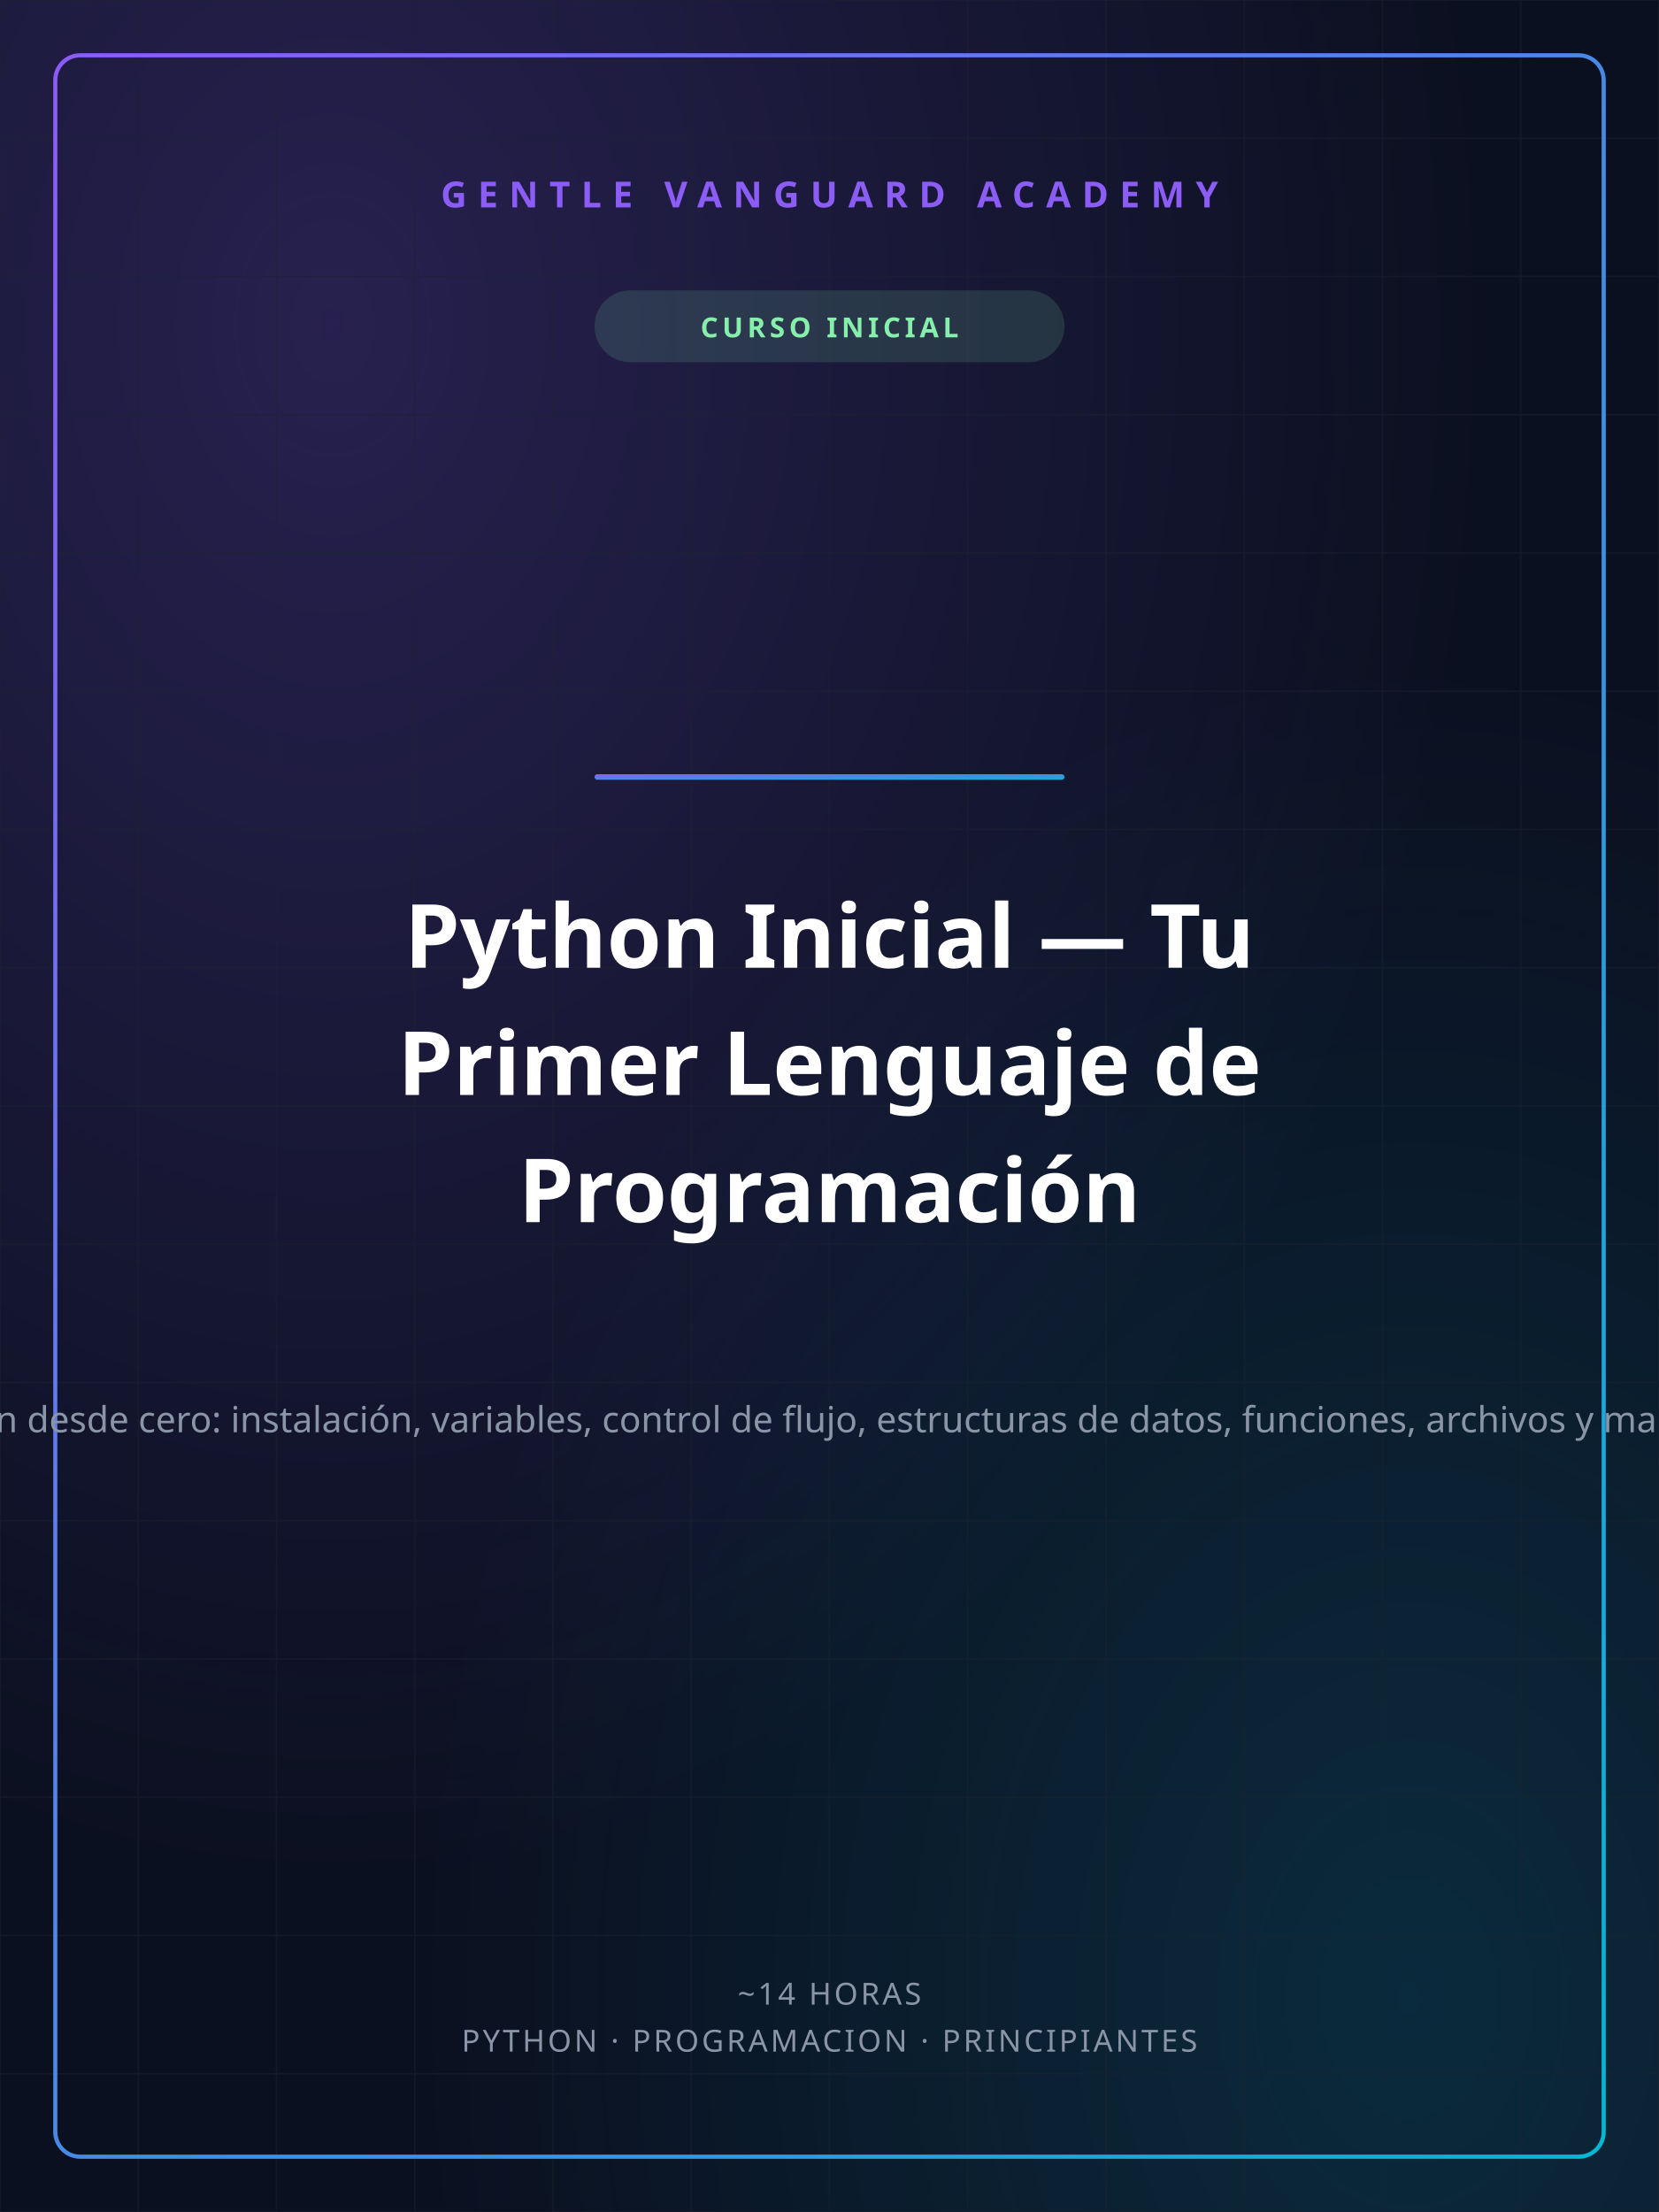
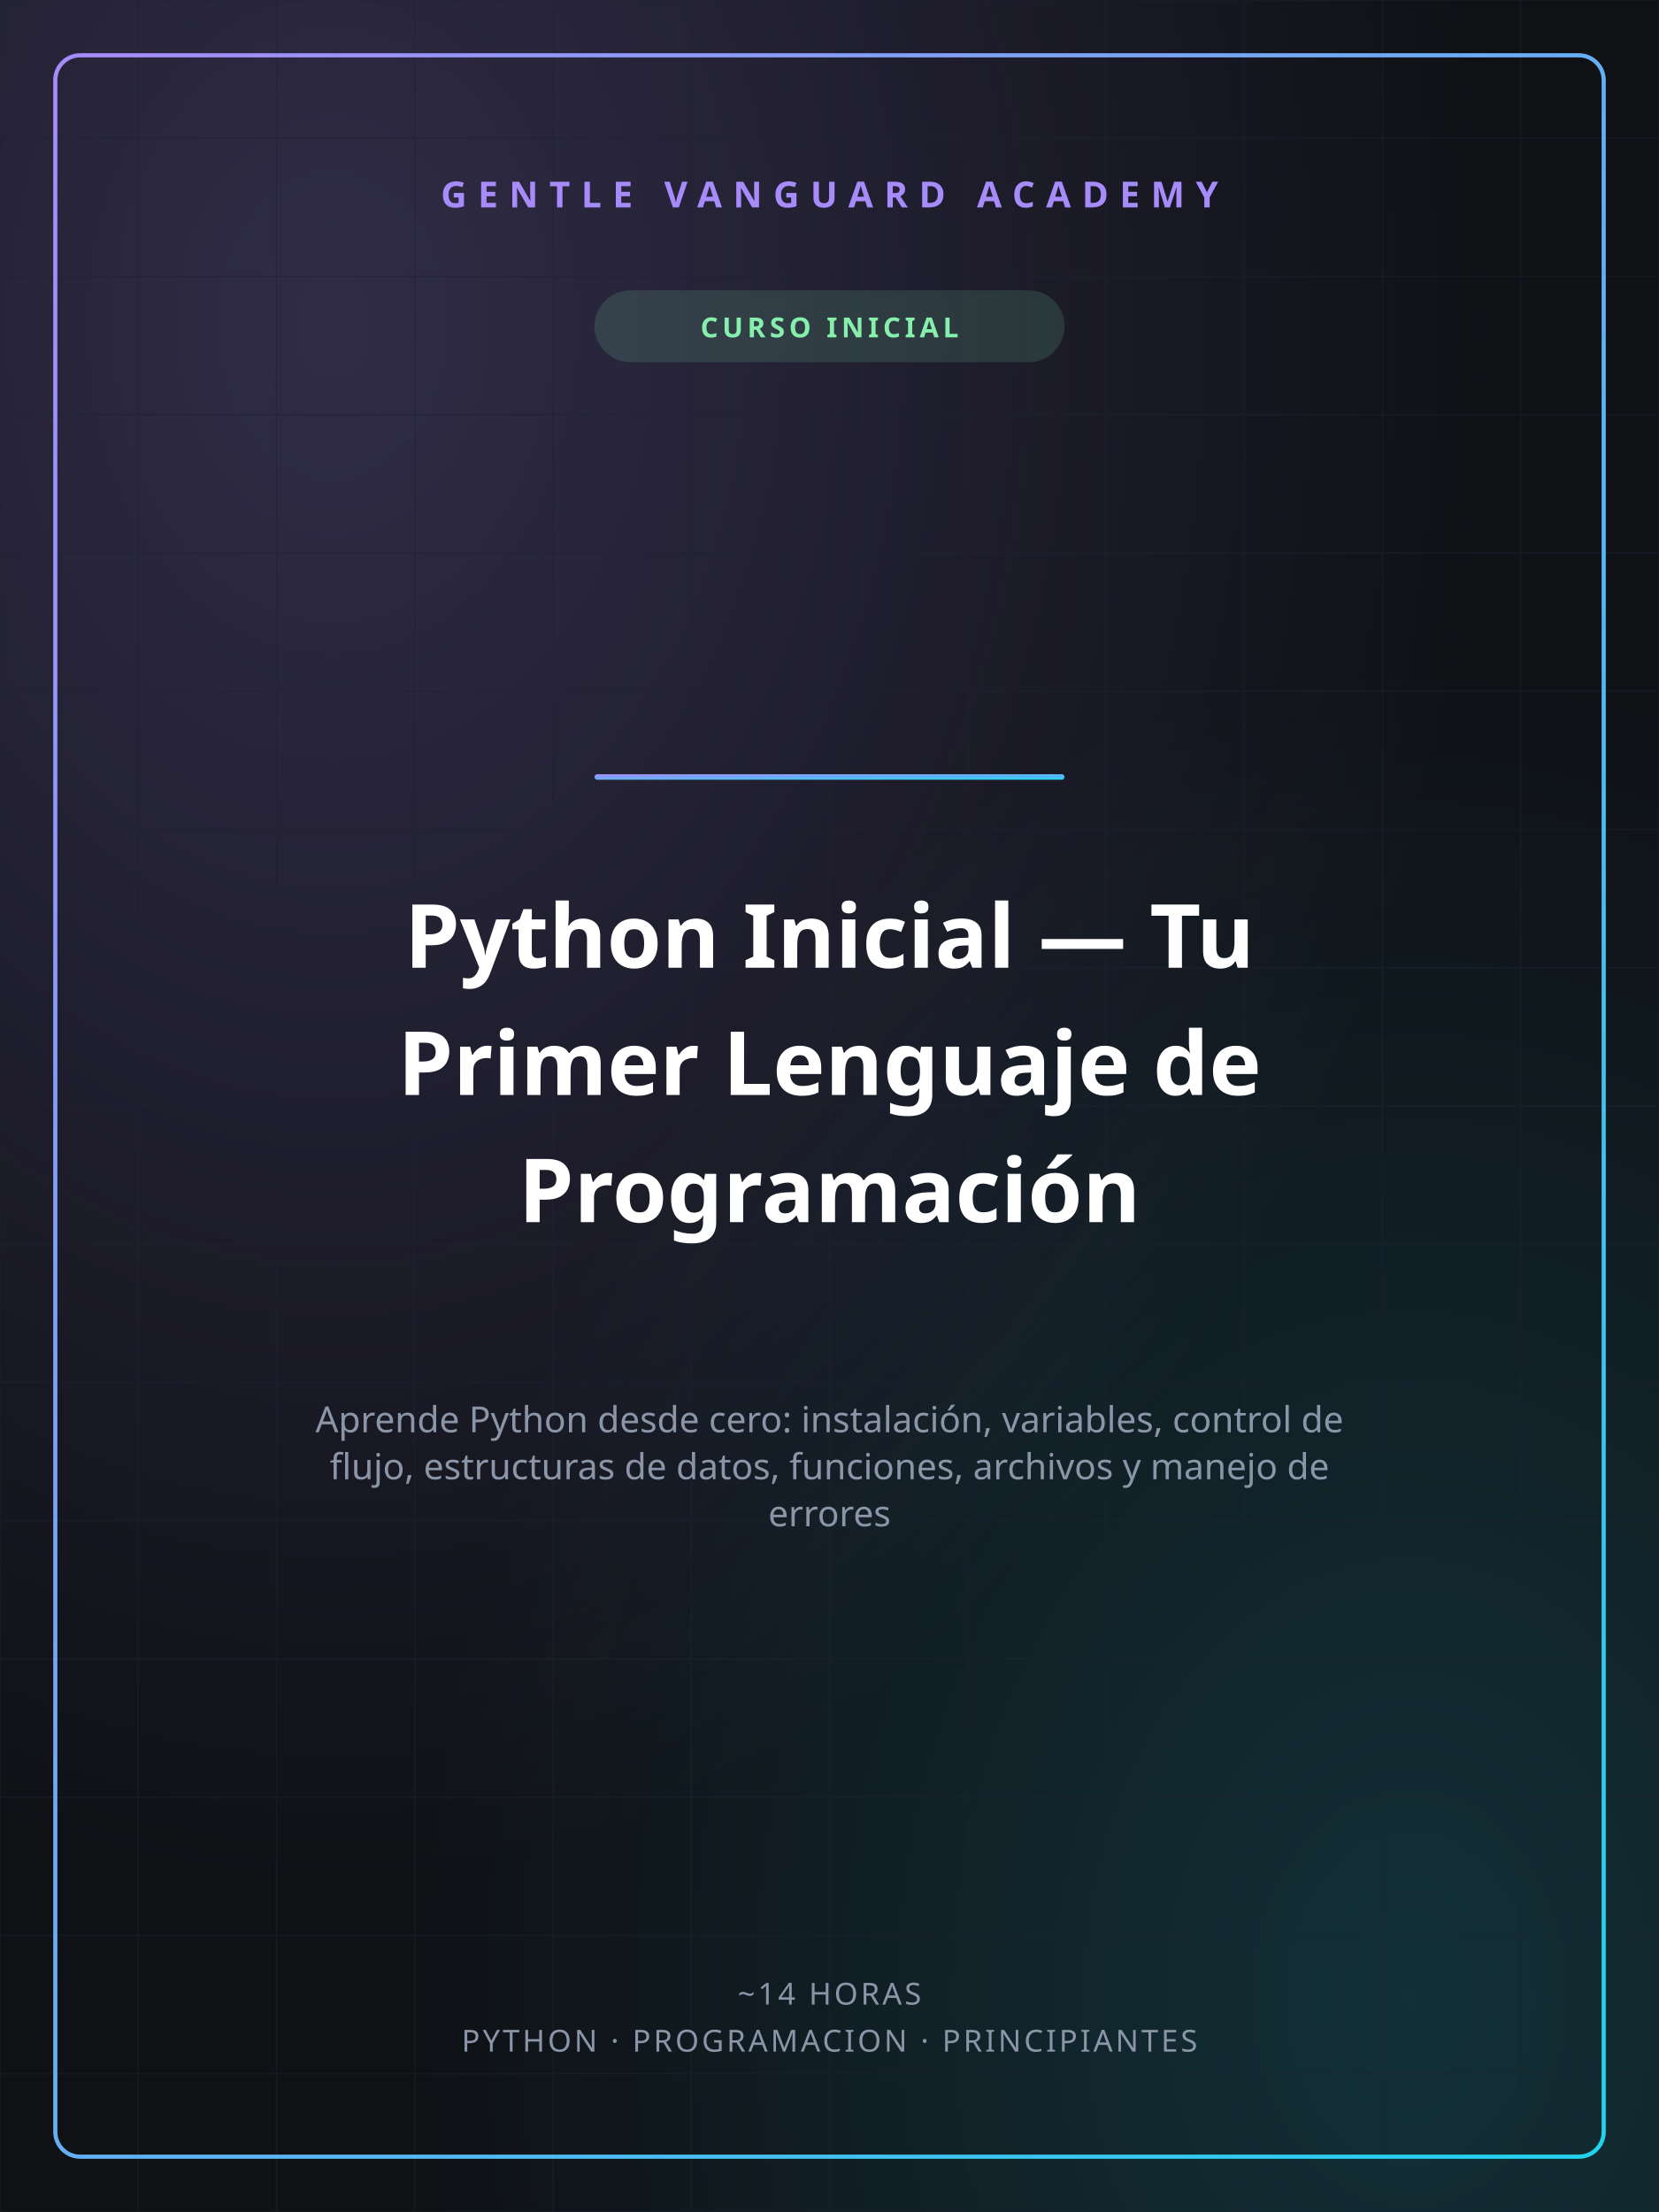
<svg xmlns="http://www.w3.org/2000/svg" width="1200" height="1600" viewBox="0 0 1200 1600">
  <defs>
    <linearGradient id="gvGrad" x1="0" y1="0" x2="1" y2="1">
-       <stop offset="0%" stop-color="#8B5CF6" />
-       <stop offset="100%" stop-color="#06B6D4" />
+       <stop offset="0%" stop-color="#A78BFA" />
+       <stop offset="100%" stop-color="#22D3EE" />
    </linearGradient>
    <radialGradient id="glowA" cx="0.2" cy="0.15" r="0.7">
-       <stop offset="0%" stop-color="#8B5CF6" stop-opacity="0.22" />
-       <stop offset="100%" stop-color="#8B5CF6" stop-opacity="0" />
+       <stop offset="0%" stop-color="#A78BFA" stop-opacity="0.22" />
+       <stop offset="100%" stop-color="#A78BFA" stop-opacity="0" />
    </radialGradient>
    <radialGradient id="glowB" cx="0.85" cy="0.9" r="0.6">
-       <stop offset="0%" stop-color="#06B6D4" stop-opacity="0.16" />
-       <stop offset="100%" stop-color="#06B6D4" stop-opacity="0" />
+       <stop offset="0%" stop-color="#22D3EE" stop-opacity="0.16" />
+       <stop offset="100%" stop-color="#22D3EE" stop-opacity="0" />
    </radialGradient>
  </defs>
-   <rect width="1200" height="1600" fill="#0B1020" />
+   <rect width="1200" height="1600" fill="#0F1115" />
  <rect width="1200" height="1600" fill="url(#glowA)" />
  <rect width="1200" height="1600" fill="url(#glowB)" />
  <g stroke="#1c2230" stroke-width="1" opacity="0.5">
    <line x1="0" y1="0" x2="0" y2="1600" />
    <line x1="100" y1="0" x2="100" y2="1600" />
    <line x1="200" y1="0" x2="200" y2="1600" />
    <line x1="300" y1="0" x2="300" y2="1600" />
    <line x1="400" y1="0" x2="400" y2="1600" />
    <line x1="500" y1="0" x2="500" y2="1600" />
    <line x1="600" y1="0" x2="600" y2="1600" />
    <line x1="700" y1="0" x2="700" y2="1600" />
    <line x1="800" y1="0" x2="800" y2="1600" />
    <line x1="900" y1="0" x2="900" y2="1600" />
    <line x1="1000" y1="0" x2="1000" y2="1600" />
    <line x1="1100" y1="0" x2="1100" y2="1600" />
    <line x1="1200" y1="0" x2="1200" y2="1600" />
    <line x1="0" y1="0" x2="1200" y2="0" />
    <line x1="0" y1="100" x2="1200" y2="100" />
    <line x1="0" y1="200" x2="1200" y2="200" />
    <line x1="0" y1="300" x2="1200" y2="300" />
    <line x1="0" y1="400" x2="1200" y2="400" />
    <line x1="0" y1="500" x2="1200" y2="500" />
    <line x1="0" y1="600" x2="1200" y2="600" />
    <line x1="0" y1="700" x2="1200" y2="700" />
    <line x1="0" y1="800" x2="1200" y2="800" />
    <line x1="0" y1="900" x2="1200" y2="900" />
    <line x1="0" y1="1000" x2="1200" y2="1000" />
    <line x1="0" y1="1100" x2="1200" y2="1100" />
    <line x1="0" y1="1200" x2="1200" y2="1200" />
    <line x1="0" y1="1300" x2="1200" y2="1300" />
    <line x1="0" y1="1400" x2="1200" y2="1400" />
    <line x1="0" y1="1500" x2="1200" y2="1500" />
    <line x1="0" y1="1600" x2="1200" y2="1600" />
  </g>
  <rect x="40" y="40" width="1120" height="1520" fill="none" stroke="url(#gvGrad)" stroke-width="3" rx="18" />
-   <text x="600" y="150" text-anchor="middle" font-family="'Space Grotesk','Segoe UI',sans-serif" font-size="26" font-weight="700" fill="#8B5CF6" letter-spacing="8">GENTLE VANGUARD ACADEMY</text>
+   <text x="600" y="150" text-anchor="middle" font-family="'Space Grotesk','Segoe UI',sans-serif" font-size="26" font-weight="700" fill="#A78BFA" letter-spacing="8">GENTLE VANGUARD ACADEMY</text>
  <rect x="430" y="210" width="340" height="52" rx="26" fill="#86EFAC" opacity="0.14" />
  <text x="600" y="244" text-anchor="middle" font-family="'Space Grotesk','Segoe UI',sans-serif" font-size="20" font-weight="700" fill="#86EFAC" letter-spacing="3">CURSO INICIAL</text>
  <rect x="430" y="560" width="340" height="4" rx="2" fill="url(#gvGrad)" />
  <text x="600" y="700" text-anchor="middle" font-family="'Space Grotesk','Segoe UI',sans-serif" font-size="64" font-weight="800" fill="#ffffff">Python Inicial — Tu</text>
  <text x="600" y="792" text-anchor="middle" font-family="'Space Grotesk','Segoe UI',sans-serif" font-size="64" font-weight="800" fill="#ffffff">Primer Lenguaje de</text>
  <text x="600" y="884" text-anchor="middle" font-family="'Space Grotesk','Segoe UI',sans-serif" font-size="64" font-weight="800" fill="#ffffff">Programación</text>
-   <text x="600" y="1036" text-anchor="middle" font-family="'Space Grotesk','Segoe UI',sans-serif" font-size="26" font-weight="400" fill="#8b95a8">Aprende Python desde cero: instalación, variables, control de flujo, estructuras de datos, funciones, archivos y manejo de errores</text>
+   <text x="600" y="1036" text-anchor="middle" font-family="'Space Grotesk','Segoe UI',sans-serif" font-size="26" font-weight="400" fill="#8b95a8">Aprende Python desde cero: instalación, variables, control de</text>
+   <text x="600" y="1070" text-anchor="middle" font-family="'Space Grotesk','Segoe UI',sans-serif" font-size="26" font-weight="400" fill="#8b95a8">flujo, estructuras de datos, funciones, archivos y manejo de</text>
+   <text x="600" y="1104" text-anchor="middle" font-family="'Space Grotesk','Segoe UI',sans-serif" font-size="26" font-weight="400" fill="#8b95a8">errores</text>
  <text x="600" y="1450" text-anchor="middle" font-family="'Space Grotesk','Segoe UI',sans-serif" font-size="22" font-weight="500" fill="#8b95a8" letter-spacing="2">~14 HORAS</text>
  <text x="600" y="1484" text-anchor="middle" font-family="'Space Grotesk','Segoe UI',sans-serif" font-size="22" font-weight="500" fill="#8b95a8" letter-spacing="2">PYTHON · PROGRAMACION · PRINCIPIANTES</text>
</svg>
